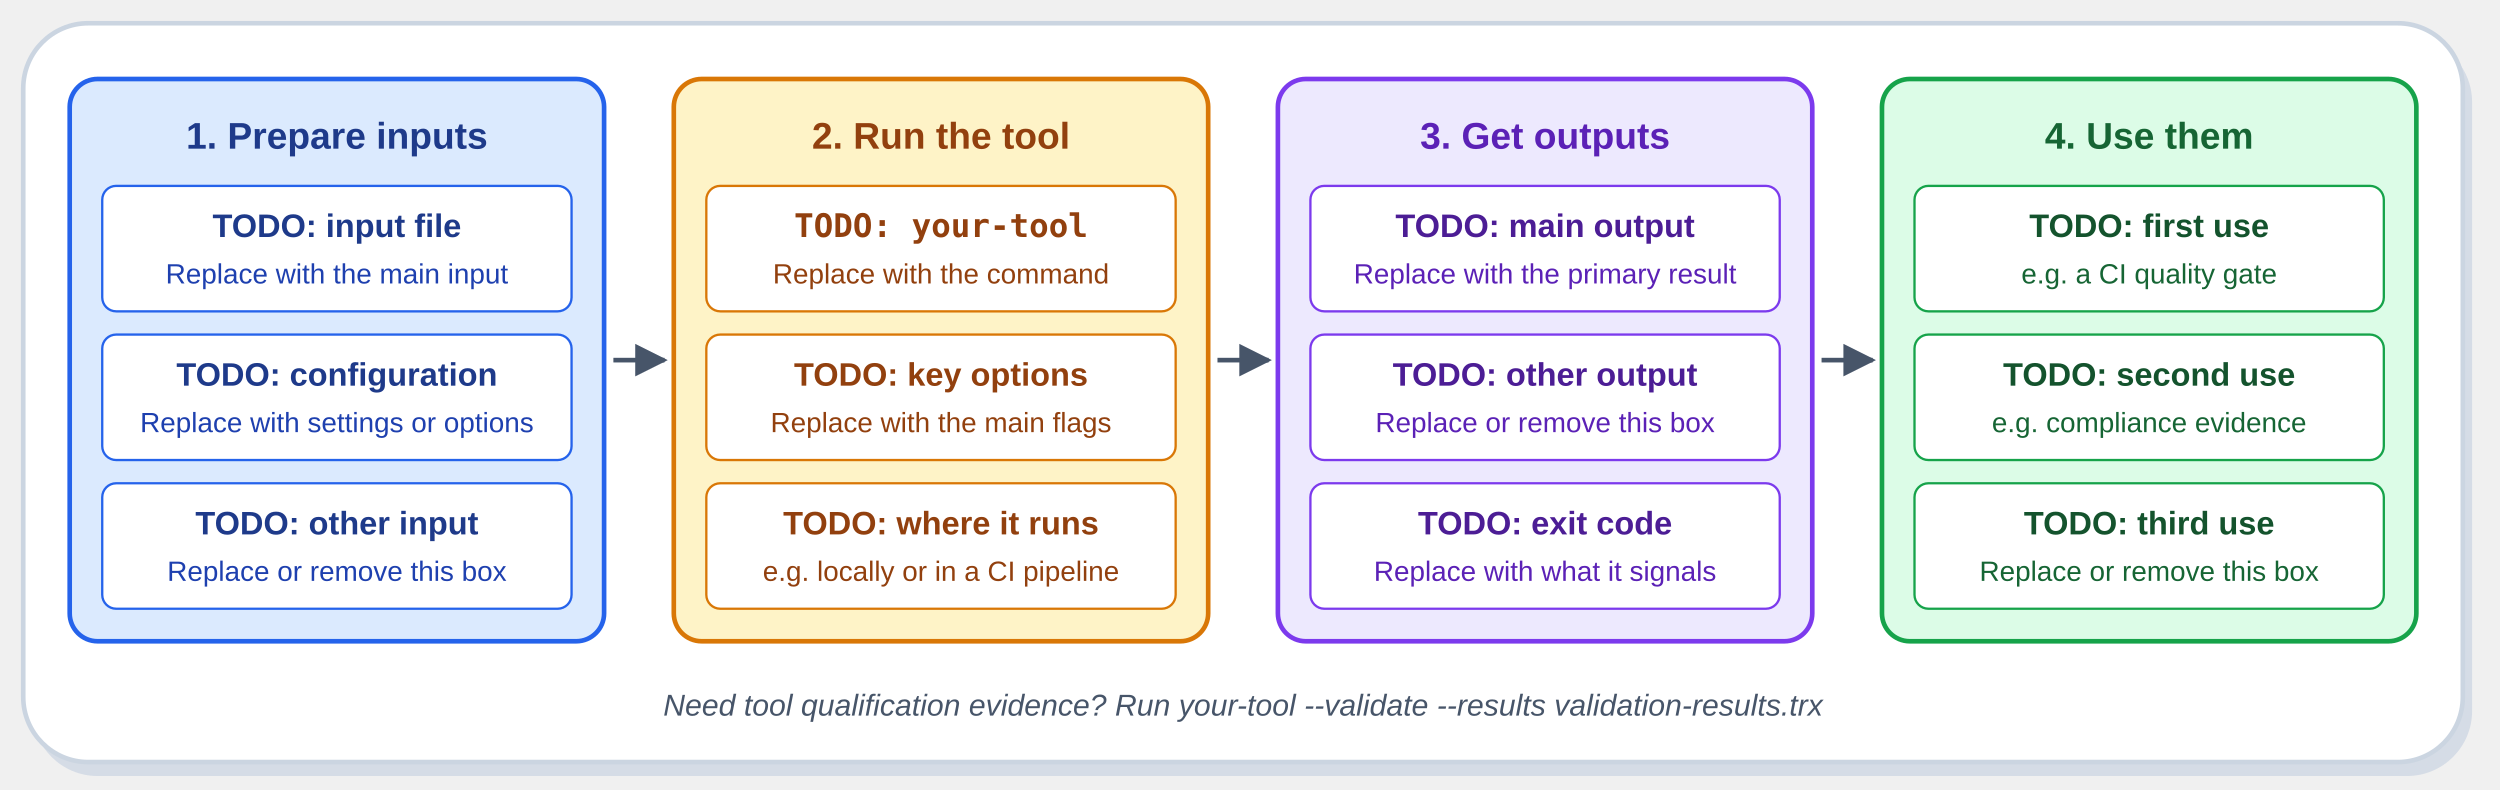
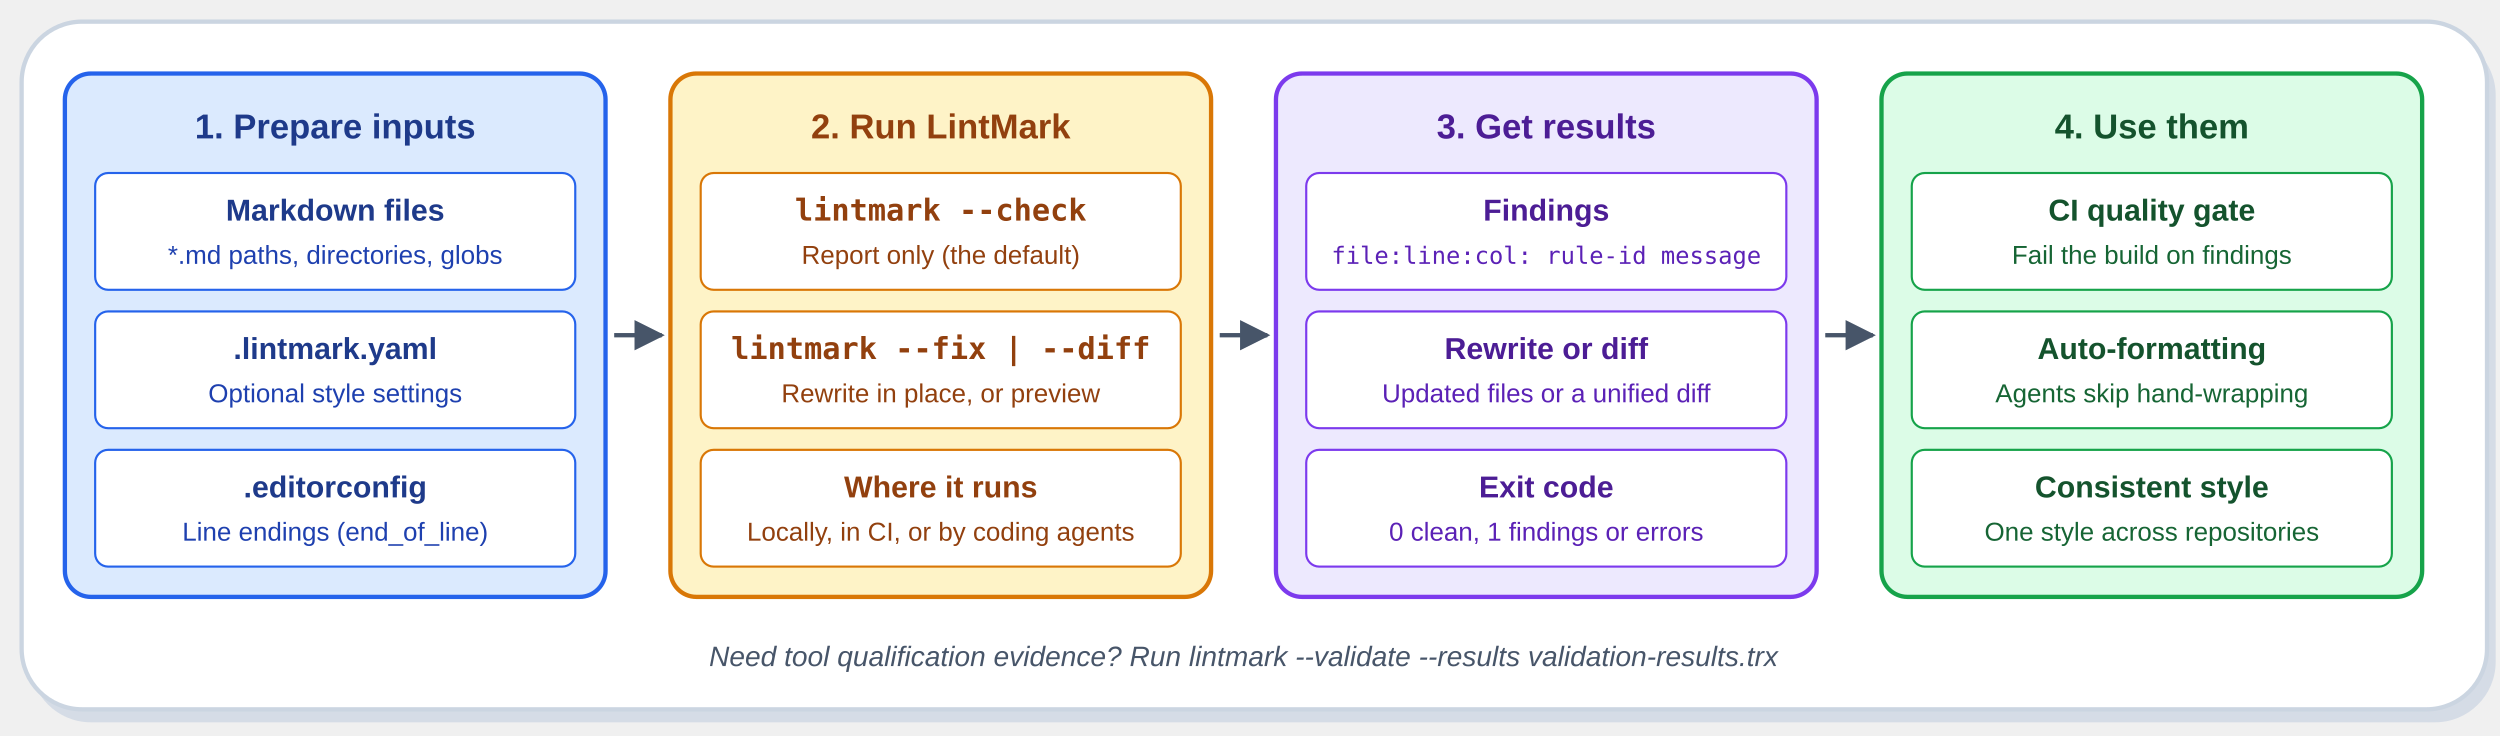
- <svg xmlns="http://www.w3.org/2000/svg" width="1076" height="340" viewBox="0 0 1076 340" font-family="Segoe UI, Arial, sans-serif">
+ <svg xmlns="http://www.w3.org/2000/svg" width="1156" height="340" viewBox="0 0 1156 340" font-family="Segoe UI, Arial, sans-serif">
  <defs>
    <marker id="a" viewBox="0 0 10 10" refX="9" refY="5" markerWidth="7" markerHeight="7" orient="auto-start-reverse">
      <path d="M0,0 L10,5 L0,10 z" fill="#475569" />
    </marker>
  </defs>
-   <rect x="14" y="16" width="1050" height="318" rx="28" fill="#d5dce6" />
-   <rect x="10" y="10" width="1050" height="318" rx="28" fill="#ffffff" stroke="#cbd5e1" stroke-width="2" />
+   <rect x="14" y="16" width="1140" height="318" rx="28" fill="#d5dce6" />
+   <rect x="10" y="10" width="1140" height="318" rx="28" fill="#ffffff" stroke="#cbd5e1" stroke-width="2" />
  <g transform="translate(30,34)">
-     <rect x="0" y="0" width="230" height="242" rx="12" fill="#dbeafe" stroke="#2563eb" stroke-width="2" />
-     <text x="115" y="30" font-size="16" font-weight="600" fill="#1e3a8a" text-anchor="middle">1. Prepare inputs</text>
-     <rect x="14" y="46" width="202" height="54" rx="6" fill="#ffffff" stroke="#2563eb" />
-     <text x="115" y="68" font-size="14" font-weight="600" fill="#1e3a8a" text-anchor="middle">TODO: input file</text>
-     <text x="115" y="88" font-size="12" fill="#1e40af" text-anchor="middle">Replace with the main input</text>
-     <rect x="14" y="110" width="202" height="54" rx="6" fill="#ffffff" stroke="#2563eb" />
-     <text x="115" y="132" font-size="14" font-weight="600" fill="#1e3a8a" text-anchor="middle">TODO: configuration</text>
-     <text x="115" y="152" font-size="12" fill="#1e40af" text-anchor="middle">Replace with settings or options</text>
-     <rect x="14" y="174" width="202" height="54" rx="6" fill="#ffffff" stroke="#2563eb" />
-     <text x="115" y="196" font-size="14" font-weight="600" fill="#1e3a8a" text-anchor="middle">TODO: other input</text>
-     <text x="115" y="216" font-size="12" fill="#1e40af" text-anchor="middle">Replace or remove this box</text>
-     <line x1="234" y1="121" x2="256" y2="121" stroke="#475569" stroke-width="2" marker-end="url(#a)" />
-     <rect x="260" y="0" width="230" height="242" rx="12" fill="#fef3c7" stroke="#d97706" stroke-width="2" />
-     <text x="375" y="30" font-size="16" font-weight="600" fill="#92400e" text-anchor="middle">2. Run the tool</text>
-     <rect x="274" y="46" width="202" height="54" rx="6" fill="#ffffff" stroke="#d97706" />
-     <text x="375" y="68" font-size="14" font-weight="600" font-family="Consolas, monospace" fill="#92400e" text-anchor="middle">TODO: your-tool</text>
-     <text x="375" y="88" font-size="12" fill="#92400e" text-anchor="middle">Replace with the command</text>
-     <rect x="274" y="110" width="202" height="54" rx="6" fill="#ffffff" stroke="#d97706" />
-     <text x="375" y="132" font-size="14" font-weight="600" fill="#92400e" text-anchor="middle">TODO: key options</text>
-     <text x="375" y="152" font-size="12" fill="#92400e" text-anchor="middle">Replace with the main flags</text>
-     <rect x="274" y="174" width="202" height="54" rx="6" fill="#ffffff" stroke="#d97706" />
-     <text x="375" y="196" font-size="14" font-weight="600" fill="#92400e" text-anchor="middle">TODO: where it runs</text>
-     <text x="375" y="216" font-size="12" fill="#92400e" text-anchor="middle">e.g. locally or in a CI pipeline</text>
-     <line x1="494" y1="121" x2="516" y2="121" stroke="#475569" stroke-width="2" marker-end="url(#a)" />
-     <rect x="520" y="0" width="230" height="242" rx="12" fill="#ede9fe" stroke="#7c3aed" stroke-width="2" />
-     <text x="635" y="30" font-size="16" font-weight="600" fill="#5b21b6" text-anchor="middle">3. Get outputs</text>
-     <rect x="534" y="46" width="202" height="54" rx="6" fill="#ffffff" stroke="#7c3aed" />
-     <text x="635" y="68" font-size="14" font-weight="600" fill="#4c1d95" text-anchor="middle">TODO: main output</text>
-     <text x="635" y="88" font-size="12" fill="#5b21b6" text-anchor="middle">Replace with the primary result</text>
-     <rect x="534" y="110" width="202" height="54" rx="6" fill="#ffffff" stroke="#7c3aed" />
-     <text x="635" y="132" font-size="14" font-weight="600" fill="#4c1d95" text-anchor="middle">TODO: other output</text>
-     <text x="635" y="152" font-size="12" fill="#5b21b6" text-anchor="middle">Replace or remove this box</text>
-     <rect x="534" y="174" width="202" height="54" rx="6" fill="#ffffff" stroke="#7c3aed" />
-     <text x="635" y="196" font-size="14" font-weight="600" fill="#4c1d95" text-anchor="middle">TODO: exit code</text>
-     <text x="635" y="216" font-size="12" fill="#5b21b6" text-anchor="middle">Replace with what it signals</text>
-     <line x1="754" y1="121" x2="776" y2="121" stroke="#475569" stroke-width="2" marker-end="url(#a)" />
-     <rect x="780" y="0" width="230" height="242" rx="12" fill="#dcfce7" stroke="#16a34a" stroke-width="2" />
-     <text x="895" y="30" font-size="16" font-weight="600" fill="#166534" text-anchor="middle">4. Use them</text>
-     <rect x="794" y="46" width="202" height="54" rx="6" fill="#ffffff" stroke="#16a34a" />
-     <text x="895" y="68" font-size="14" font-weight="600" fill="#14532d" text-anchor="middle">TODO: first use</text>
-     <text x="895" y="88" font-size="12" fill="#166534" text-anchor="middle">e.g. a CI quality gate</text>
-     <rect x="794" y="110" width="202" height="54" rx="6" fill="#ffffff" stroke="#16a34a" />
-     <text x="895" y="132" font-size="14" font-weight="600" fill="#14532d" text-anchor="middle">TODO: second use</text>
-     <text x="895" y="152" font-size="12" fill="#166534" text-anchor="middle">e.g. compliance evidence</text>
-     <rect x="794" y="174" width="202" height="54" rx="6" fill="#ffffff" stroke="#16a34a" />
-     <text x="895" y="196" font-size="14" font-weight="600" fill="#14532d" text-anchor="middle">TODO: third use</text>
-     <text x="895" y="216" font-size="12" fill="#166534" text-anchor="middle">Replace or remove this box</text>
-     <text x="505" y="274" font-size="13" font-style="italic" fill="#475569" text-anchor="middle">Need tool qualification evidence? Run your-tool --validate --results validation-results.trx</text>
+     <rect x="0" y="0" width="250" height="242" rx="12" fill="#dbeafe" stroke="#2563eb" stroke-width="2" />
+     <text x="125" y="30" font-size="16" font-weight="600" fill="#1e3a8a" text-anchor="middle">1. Prepare inputs</text>
+     <rect x="14" y="46" width="222" height="54" rx="6" fill="#ffffff" stroke="#2563eb" />
+     <text x="125" y="68" font-size="14" font-weight="600" fill="#1e3a8a" text-anchor="middle">Markdown files</text>
+     <text x="125" y="88" font-size="12" fill="#1e40af" text-anchor="middle">*.md paths, directories, globs</text>
+     <rect x="14" y="110" width="222" height="54" rx="6" fill="#ffffff" stroke="#2563eb" />
+     <text x="125" y="132" font-size="14" font-weight="600" fill="#1e3a8a" text-anchor="middle">.lintmark.yaml</text>
+     <text x="125" y="152" font-size="12" fill="#1e40af" text-anchor="middle">Optional style settings</text>
+     <rect x="14" y="174" width="222" height="54" rx="6" fill="#ffffff" stroke="#2563eb" />
+     <text x="125" y="196" font-size="14" font-weight="600" fill="#1e3a8a" text-anchor="middle">.editorconfig</text>
+     <text x="125" y="216" font-size="12" fill="#1e40af" text-anchor="middle">Line endings (end_of_line)</text>
+     <line x1="254" y1="121" x2="276" y2="121" stroke="#475569" stroke-width="2" marker-end="url(#a)" />
+     <rect x="280" y="0" width="250" height="242" rx="12" fill="#fef3c7" stroke="#d97706" stroke-width="2" />
+     <text x="405" y="30" font-size="16" font-weight="600" fill="#92400e" text-anchor="middle">2. Run LintMark</text>
+     <rect x="294" y="46" width="222" height="54" rx="6" fill="#ffffff" stroke="#d97706" />
+     <text x="405" y="68" font-size="14" font-weight="600" font-family="Consolas, monospace" fill="#92400e" text-anchor="middle">lintmark --check</text>
+     <text x="405" y="88" font-size="12" fill="#92400e" text-anchor="middle">Report only (the default)</text>
+     <rect x="294" y="110" width="222" height="54" rx="6" fill="#ffffff" stroke="#d97706" />
+     <text x="405" y="132" font-size="14" font-weight="600" font-family="Consolas, monospace" fill="#92400e" text-anchor="middle">lintmark --fix  |  --diff</text>
+     <text x="405" y="152" font-size="12" fill="#92400e" text-anchor="middle">Rewrite in place, or preview</text>
+     <rect x="294" y="174" width="222" height="54" rx="6" fill="#ffffff" stroke="#d97706" />
+     <text x="405" y="196" font-size="14" font-weight="600" fill="#92400e" text-anchor="middle">Where it runs</text>
+     <text x="405" y="216" font-size="12" fill="#92400e" text-anchor="middle">Locally, in CI, or by coding agents</text>
+     <line x1="534" y1="121" x2="556" y2="121" stroke="#475569" stroke-width="2" marker-end="url(#a)" />
+     <rect x="560" y="0" width="250" height="242" rx="12" fill="#ede9fe" stroke="#7c3aed" stroke-width="2" />
+     <text x="685" y="30" font-size="16" font-weight="600" fill="#4c1d95" text-anchor="middle">3. Get results</text>
+     <rect x="574" y="46" width="222" height="54" rx="6" fill="#ffffff" stroke="#7c3aed" />
+     <text x="685" y="68" font-size="14" font-weight="600" fill="#4c1d95" text-anchor="middle">Findings</text>
+     <text x="685" y="88" font-size="11" font-family="Consolas, monospace" fill="#5b21b6" text-anchor="middle">file:line:col: rule-id message</text>
+     <rect x="574" y="110" width="222" height="54" rx="6" fill="#ffffff" stroke="#7c3aed" />
+     <text x="685" y="132" font-size="14" font-weight="600" fill="#4c1d95" text-anchor="middle">Rewrite or diff</text>
+     <text x="685" y="152" font-size="12" fill="#5b21b6" text-anchor="middle">Updated files or a unified diff</text>
+     <rect x="574" y="174" width="222" height="54" rx="6" fill="#ffffff" stroke="#7c3aed" />
+     <text x="685" y="196" font-size="14" font-weight="600" fill="#4c1d95" text-anchor="middle">Exit code</text>
+     <text x="685" y="216" font-size="12" fill="#5b21b6" text-anchor="middle">0 clean, 1 findings or errors</text>
+     <line x1="814" y1="121" x2="836" y2="121" stroke="#475569" stroke-width="2" marker-end="url(#a)" />
+     <rect x="840" y="0" width="250" height="242" rx="12" fill="#dcfce7" stroke="#16a34a" stroke-width="2" />
+     <text x="965" y="30" font-size="16" font-weight="600" fill="#14532d" text-anchor="middle">4. Use them</text>
+     <rect x="854" y="46" width="222" height="54" rx="6" fill="#ffffff" stroke="#16a34a" />
+     <text x="965" y="68" font-size="14" font-weight="600" fill="#14532d" text-anchor="middle">CI quality gate</text>
+     <text x="965" y="88" font-size="12" fill="#166534" text-anchor="middle">Fail the build on findings</text>
+     <rect x="854" y="110" width="222" height="54" rx="6" fill="#ffffff" stroke="#16a34a" />
+     <text x="965" y="132" font-size="14" font-weight="600" fill="#14532d" text-anchor="middle">Auto-formatting</text>
+     <text x="965" y="152" font-size="12" fill="#166534" text-anchor="middle">Agents skip hand-wrapping</text>
+     <rect x="854" y="174" width="222" height="54" rx="6" fill="#ffffff" stroke="#16a34a" />
+     <text x="965" y="196" font-size="14" font-weight="600" fill="#14532d" text-anchor="middle">Consistent style</text>
+     <text x="965" y="216" font-size="12" fill="#166534" text-anchor="middle">One style across repositories</text>
+     <text x="545" y="274" font-size="13" font-style="italic" fill="#475569" text-anchor="middle">Need tool qualification evidence? Run lintmark --validate --results validation-results.trx</text>
  </g>
</svg>
